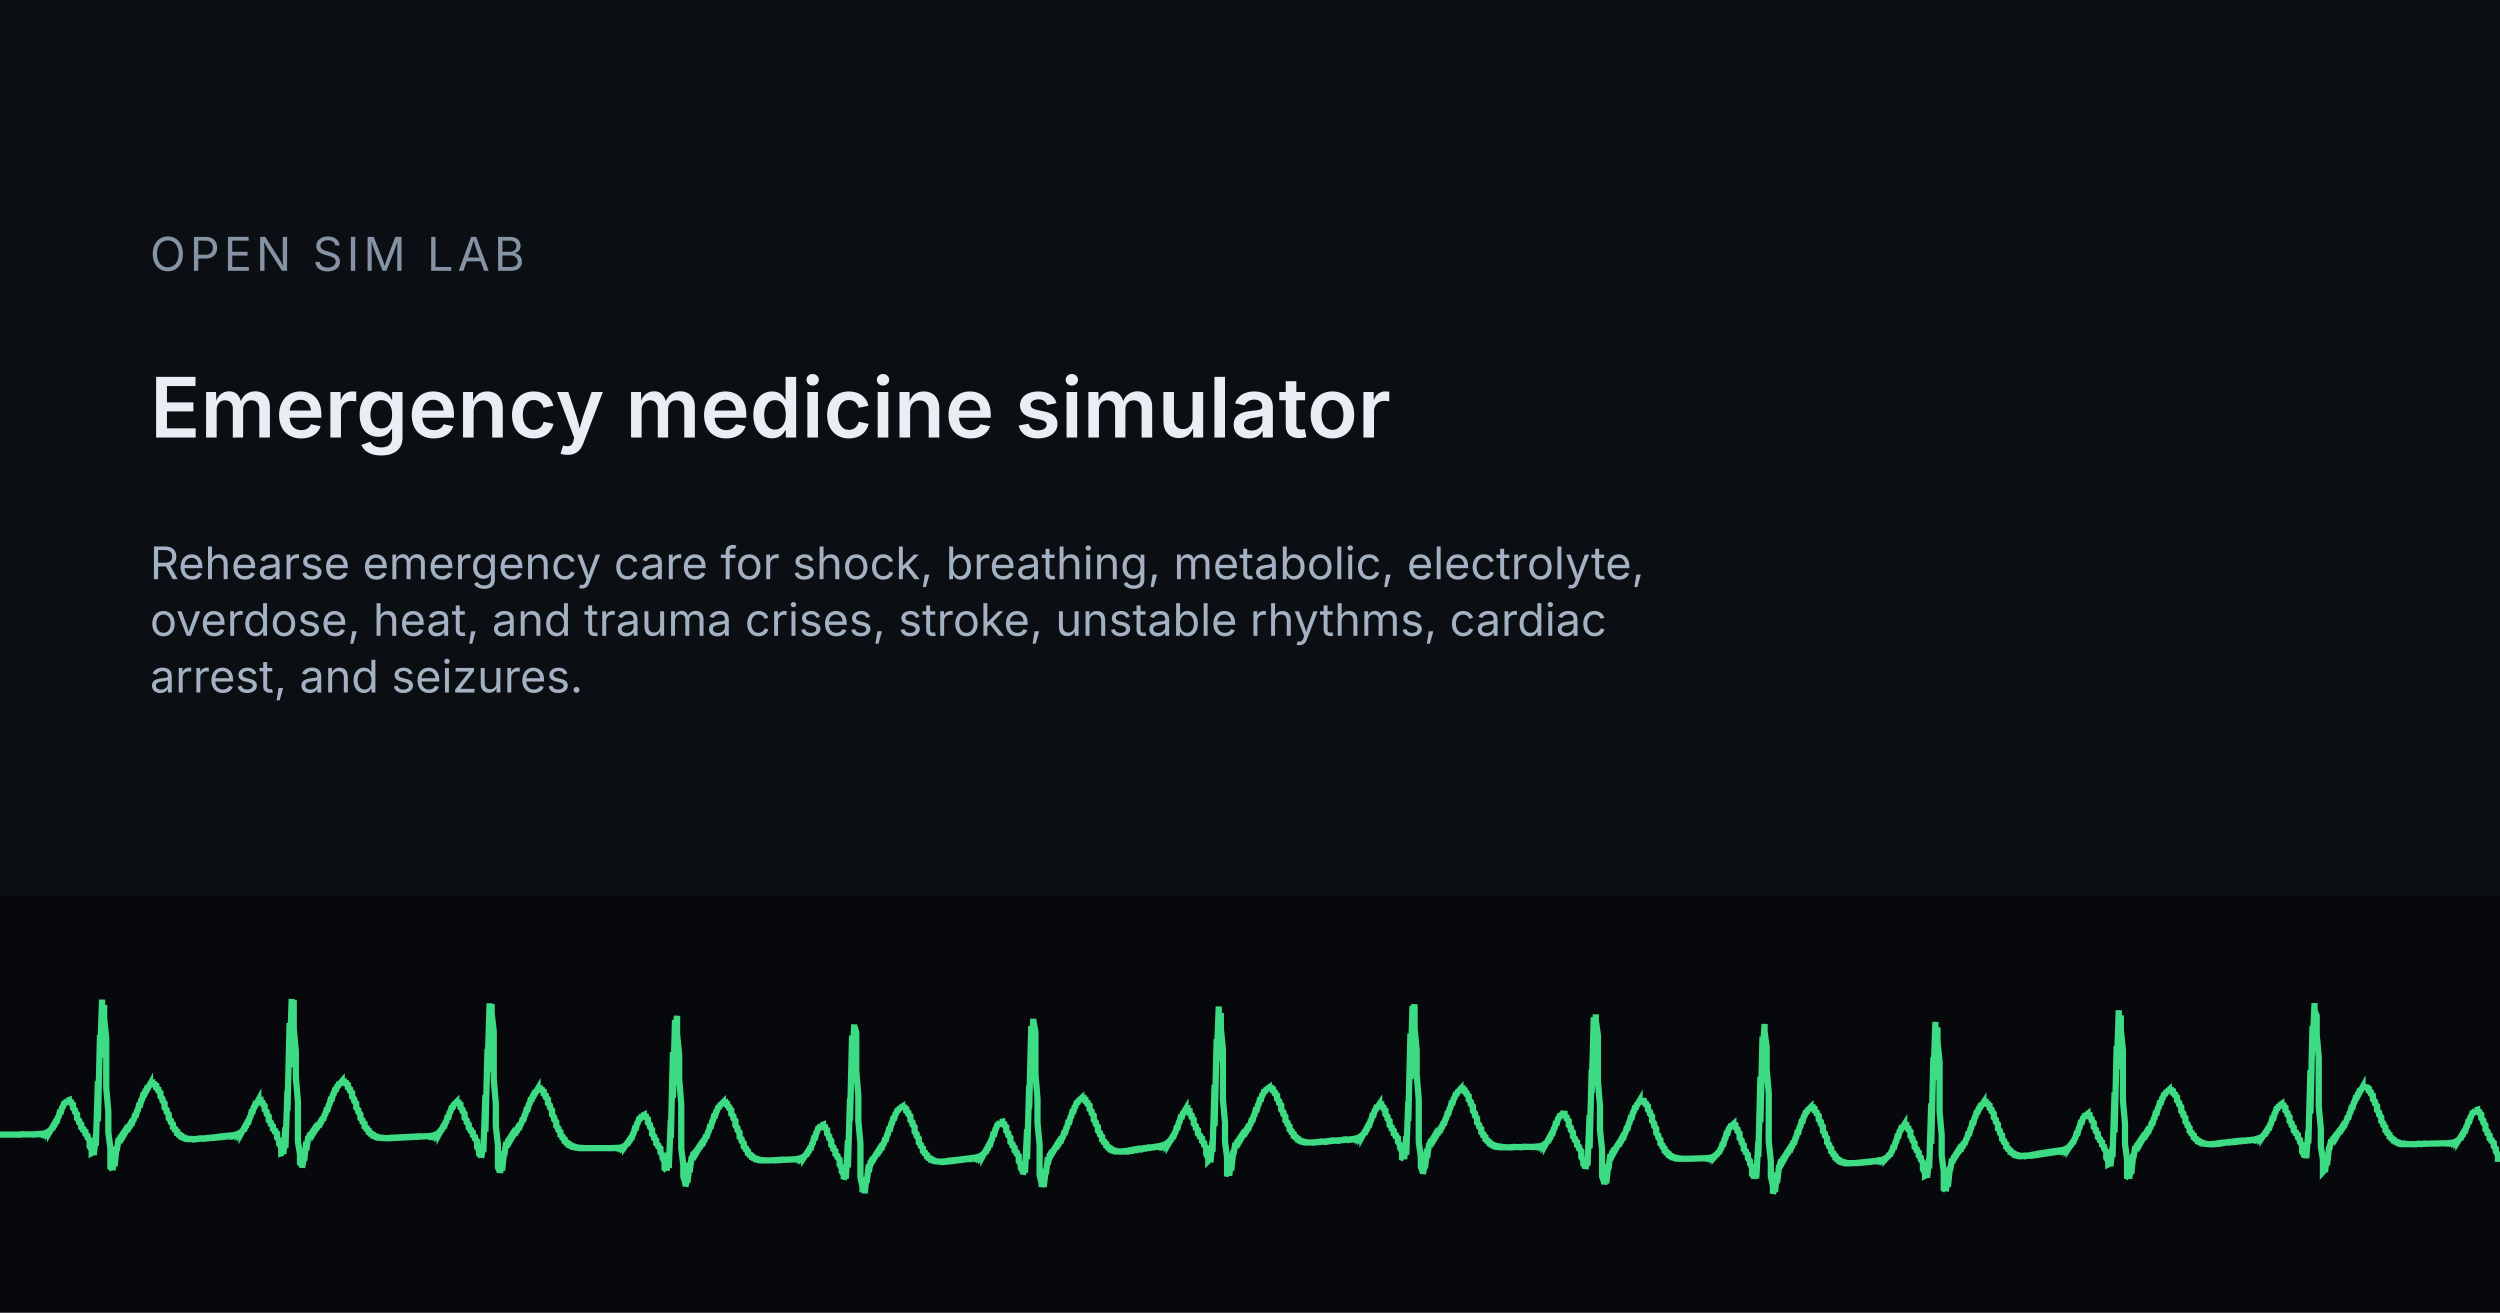
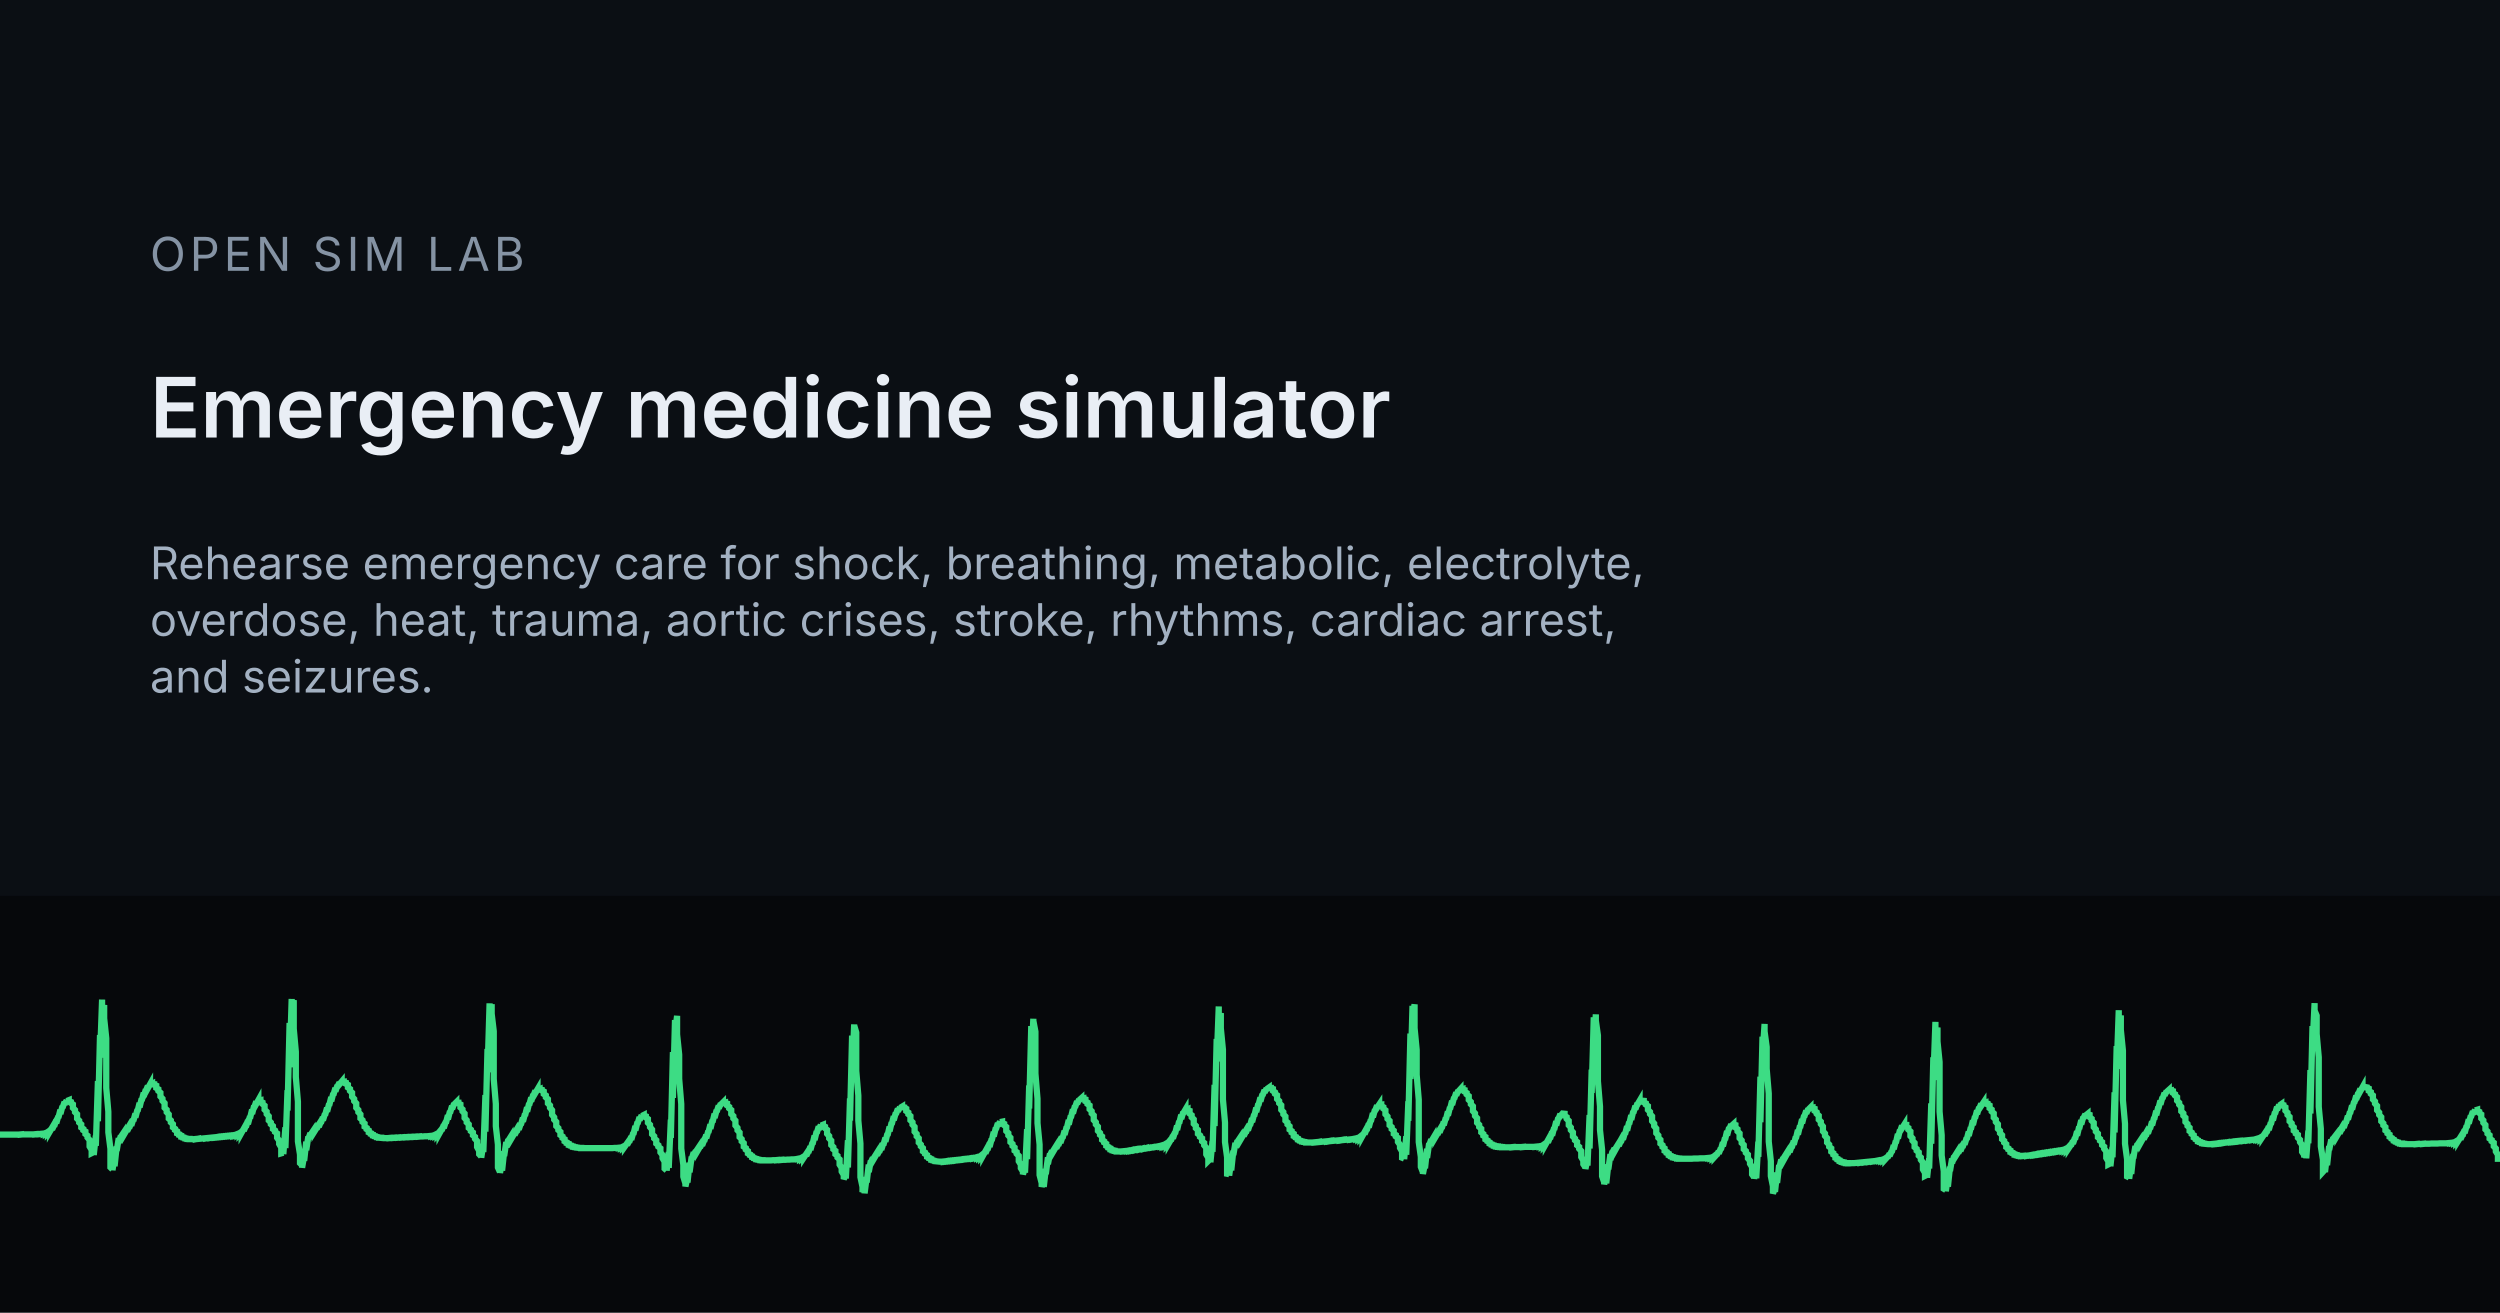
<svg xmlns="http://www.w3.org/2000/svg" width="1200" height="630" viewBox="0 0 1200 630">
  <rect width="1200" height="630" fill="#0B0F14" />
  <rect x="0" y="430" width="1200" height="200" fill="#06080B" />
  <g transform="translate(0 455)">
    <path d="M0 89.6 L0 89.6 L1 89.6 L1 89.6 L2 89.6 L2 89.6 L3 89.6 L3 89.6 L4 89.6 L4 89.6 L5 89.6 L5 89.6 L6 89.6 L6 89.6 L7 89.6 L7 89.6 L8 89.6 L8 89.6 L9 89.6 L9 89.6 L10 89.5 L10 89.6 L11 89.5 L11 89.5 L12 89.5 L12 89.5 L13 89.5 L13 89.5 L14 89.5 L14 89.5 L15 89.5 L15 89.5 L16 89.5 L16 89.5 L17 89.4 L17 89.5 L18 89.4 L18 89.4 L19 89.3 L19 89.4 L20 89.3 L20 89.3 L21 89.1 L21 89.2 L22 88.8 L22 89.0 L23 88.3 L23 88.7 L24 87.6 L24 88.0 L25 86.3 L25 87.2 L26 85.0 L26 85.7 L27 82.6 L27 84.2 L28 80.7 L28 81.6 L29 77.7 L29 79.7 L30 75.9 L30 76.8 L31 73.9 L31 75.1 L32 73.2 L32 73.5 L33 73.1 L33 73.5 L34 73.9 L34 74.4 L35 75.1 L35 76.8 L36 77.8 L36 78.8 L37 79.8 L37 81.9 L38 82.9 L38 83.8 L39 84.7 L39 86.2 L40 86.9 L40 87.5 L41 88.1 L41 89.3 L42 90.1 L42 91.0 L43 92.2 L43 95.3 L44 97.0 L44 98.5 L45 98.0 L45 99.4 L46 90.1 L46 95.0 L47 63.9 L47 83.2 L48 41.8 L48 52.7 L49 24.8 L49 32.7 L50 27.4 L50 33.8 L51 43.4 L51 67.2 L52 78.6 L52 88.5 L53 96.4 L53 105.3 L54 106.3 L54 106.7 L55 99.9 L55 104.8 L56 95.3 L56 97.4 L57 91.3 L57 93.5 L58 90.2 L58 90.7 L59 89.2 L59 89.8 L60 88.4 L60 88.8 L61 87.1 L61 88.0 L62 85.9 L62 86.5 L63 83.9 L63 85.3 L64 82.2 L64 83.1 L65 79.5 L65 81.4 L66 77.5 L66 78.5 L67 74.4 L67 76.5 L68 72.3 L68 73.4 L69 69.5 L69 71.4 L70 67.9 L70 68.7 L71 66.2 L71 67.3 L72 65.5 L72 65.7 L73 65.2 L73 65.3 L74 65.4 L74 65.7 L75 66.1 L75 67.2 L76 67.8 L76 68.6 L77 69.5 L77 71.3 L78 72.4 L78 73.4 L79 74.5 L79 76.7 L80 77.7 L80 78.8 L81 79.9 L81 81.9 L82 82.8 L82 83.7 L83 84.6 L83 86.1 L84 86.8 L84 87.4 L85 88.0 L85 89.0 L86 89.4 L86 89.8 L87 90.1 L87 90.7 L88 90.9 L88 91.1 L89 91.3 L89 91.5 L90 91.6 L90 91.7 L91 91.7 L91 91.8 L92 91.8 L92 91.8 L93 91.8 L93 91.8 L94 91.7 L94 91.8 L95 91.6 L95 91.7 L96 91.6 L96 91.6 L97 91.5 L97 91.5 L98 91.4 L98 91.4 L99 91.3 L99 91.4 L100 91.2 L100 91.2 L101 91.1 L101 91.2 L102 91.0 L102 91.0 L103 90.9 L103 91.0 L104 90.8 L104 90.9 L105 90.7 L105 90.8 L106 90.6 L106 90.7 L107 90.5 L107 90.6 L108 90.4 L108 90.5 L109 90.3 L109 90.4 L110 90.2 L110 90.3 L111 90.1 L111 90.2 L112 90.0 L112 90.1 L113 89.7 L113 89.9 L114 89.5 L114 89.6 L115 88.9 L115 89.3 L116 88.2 L116 88.6 L117 86.8 L117 87.8 L118 85.4 L118 86.1 L119 82.8 L119 84.6 L120 80.8 L120 81.8 L121 77.6 L121 79.7 L122 75.7 L122 76.6 L123 73.7 L123 74.9 L124 73.1 L124 73.3 L125 73.1 L125 73.7 L126 74.2 L126 74.9 L127 75.7 L127 77.6 L128 78.6 L128 79.7 L129 80.8 L129 82.8 L130 83.8 L130 84.6 L131 85.5 L131 86.9 L132 87.6 L132 88.3 L133 89.0 L133 91.1 L134 92.5 L134 94.1 L135 95.8 L135 98.6 L136 98.3 L136 99.0 L137 86.1 L137 96.1 L138 68.3 L138 78.1 L139 36.0 L139 57.3 L140 24.5 L140 28.4 L141 25.1 L141 38.8 L142 49.9 L142 62.0 L143 73.8 L143 92.9 L144 99.2 L144 103.3 L145 104.3 L145 105.5 L146 99.7 L146 102.2 L147 93.0 L147 97.1 L148 90.5 L148 91.6 L149 88.9 L149 89.8 L150 88.3 L150 88.6 L151 87.3 L151 88.0 L152 86.4 L152 86.9 L153 84.8 L153 85.9 L154 83.5 L154 84.2 L155 81.2 L155 82.8 L156 79.5 L156 80.4 L157 76.7 L157 78.6 L158 74.7 L158 75.7 L159 71.6 L159 73.6 L160 69.7 L160 70.7 L161 67.2 L161 68.9 L162 65.9 L162 66.5 L163 64.6 L163 65.4 L164 64.2 L164 64.3 L165 64.2 L165 64.4 L166 64.7 L166 65.2 L167 65.7 L167 67.0 L168 67.7 L168 68.6 L169 69.5 L169 71.4 L170 72.5 L170 73.5 L171 74.6 L171 76.7 L172 77.8 L172 78.8 L173 79.9 L173 81.8 L174 82.7 L174 83.5 L175 84.3 L175 85.8 L176 86.4 L176 87.0 L177 87.6 L177 88.5 L178 88.9 L178 89.3 L179 89.6 L179 90.1 L180 90.3 L180 90.5 L181 90.7 L181 90.9 L182 91.0 L182 91.1 L183 91.1 L183 91.2 L184 91.3 L184 91.3 L185 91.3 L185 91.3 L186 91.3 L186 91.3 L187 91.2 L187 91.3 L188 91.2 L188 91.2 L189 91.1 L189 91.2 L190 91.1 L190 91.1 L191 91.0 L191 91.1 L192 91.0 L192 91.0 L193 90.9 L193 91.0 L194 90.9 L194 90.9 L195 90.8 L195 90.9 L196 90.8 L196 90.8 L197 90.7 L197 90.8 L198 90.7 L198 90.7 L199 90.6 L199 90.7 L200 90.6 L200 90.6 L201 90.5 L201 90.6 L202 90.5 L202 90.5 L203 90.5 L203 90.5 L204 90.4 L204 90.4 L205 90.4 L205 90.4 L206 90.3 L206 90.3 L207 90.2 L207 90.3 L208 90.0 L208 90.1 L209 89.6 L209 89.9 L210 89.2 L210 89.4 L211 88.2 L211 88.9 L212 87.1 L212 87.7 L213 85.0 L213 86.5 L214 83.3 L214 84.2 L215 80.3 L215 82.3 L216 78.3 L216 79.3 L217 75.8 L217 77.4 L218 74.6 L218 75.1 L219 74.1 L219 74.3 L220 74.3 L220 74.6 L221 75.1 L221 76.6 L222 77.5 L222 78.4 L223 79.5 L223 81.6 L224 82.7 L224 83.7 L225 84.7 L225 86.4 L226 87.2 L226 87.9 L227 88.6 L227 89.9 L228 90.7 L228 91.6 L229 92.7 L229 95.6 L230 97.4 L230 99.0 L231 100.1 L231 100.7 L232 94.1 L232 98.0 L233 70.6 L233 88.2 L234 48.5 L234 59.7 L235 26.6 L235 38.3 L236 27.0 L236 31.6 L237 40.0 L237 63.0 L238 74.9 L238 85.6 L239 94.4 L239 105.4 L240 107.6 L240 108.0 L241 102.4 L241 106.9 L242 97.6 L242 99.9 L243 93.2 L243 95.7 L244 91.9 L244 92.5 L245 90.9 L245 91.5 L246 90.2 L246 90.6 L247 88.9 L247 89.8 L248 87.8 L248 88.4 L249 85.8 L249 87.2 L250 84.2 L250 85.0 L251 81.5 L251 83.4 L252 79.6 L252 80.6 L253 76.5 L253 78.6 L254 74.5 L254 75.5 L255 71.8 L255 73.6 L256 70.2 L256 71.0 L257 68.5 L257 69.6 L258 67.9 L258 68.2 L259 67.8 L259 67.9 L260 68.1 L260 68.4 L261 68.9 L261 70.1 L262 70.8 L262 71.7 L263 72.6 L263 74.6 L264 75.6 L264 76.7 L265 77.9 L265 80.1 L266 81.3 L266 82.4 L267 83.5 L267 85.5 L268 86.5 L268 87.4 L269 88.3 L269 89.8 L270 90.5 L270 91.2 L271 91.8 L271 92.8 L272 93.3 L272 93.7 L273 94.0 L273 94.6 L274 94.8 L274 95.0 L275 95.2 L275 95.5 L276 95.6 L276 95.7 L277 95.8 L277 95.9 L278 96.0 L278 96.0 L279 96.0 L279 96.1 L280 96.1 L280 96.1 L281 96.1 L281 96.1 L282 96.1 L282 96.1 L283 96.1 L283 96.1 L284 96.1 L284 96.1 L285 96.1 L285 96.1 L286 96.1 L286 96.1 L287 96.1 L287 96.1 L288 96.1 L288 96.1 L289 96.1 L289 96.1 L290 96.1 L290 96.1 L291 96.1 L291 96.1 L292 96.1 L292 96.1 L293 96.1 L293 96.1 L294 96.1 L294 96.1 L295 96.0 L295 96.0 L296 96.0 L296 96.0 L297 95.9 L297 96.0 L298 95.8 L298 95.9 L299 95.4 L299 95.7 L300 94.9 L300 95.2 L301 93.8 L301 94.6 L302 92.7 L302 93.3 L303 90.5 L303 92.1 L304 88.6 L304 89.6 L305 85.5 L305 87.6 L306 83.5 L306 84.5 L307 81.2 L307 82.7 L308 80.3 L308 80.7 L309 80.2 L309 80.4 L310 80.8 L310 81.4 L311 82.1 L311 83.9 L312 84.9 L312 86.0 L313 87.2 L313 89.4 L314 90.4 L314 91.4 L315 92.3 L315 93.9 L316 94.7 L316 95.4 L317 96.2 L317 98.1 L318 99.4 L318 100.9 L319 102.6 L319 105.9 L320 106.8 L320 106.9 L321 98.0 L321 105.6 L322 82.4 L322 91.2 L323 50.0 L323 72.0 L324 34.6 L324 40.8 L325 32.6 L325 41.5 L326 51.2 L326 62.8 L327 74.9 L327 96.3 L328 104.2 L328 109.8 L329 113.1 L329 114.5 L330 110.3 L330 112.6 L331 103.1 L331 107.7 L332 100.2 L332 101.4 L333 98.1 L333 99.3 L334 97.4 L334 97.8 L335 96.3 L335 97.1 L336 95.4 L336 95.9 L337 93.6 L337 94.9 L338 92.2 L338 92.9 L339 89.7 L339 91.4 L340 87.8 L340 88.7 L341 84.7 L341 86.8 L342 82.6 L342 83.7 L343 79.6 L343 81.6 L344 77.8 L344 78.7 L345 75.7 L345 77.0 L346 74.7 L346 75.2 L347 74.2 L347 74.4 L348 74.2 L348 74.4 L349 74.7 L349 75.6 L350 76.3 L350 77.0 L351 77.8 L351 79.7 L352 80.7 L352 81.8 L353 82.9 L353 85.2 L354 86.4 L354 87.5 L355 88.6 L355 90.8 L356 91.8 L356 92.8 L357 93.7 L357 95.4 L358 96.1 L358 96.8 L359 97.5 L359 98.6 L360 99.1 L360 99.5 L361 99.9 L361 100.5 L362 100.8 L362 101.0 L363 101.2 L363 101.5 L364 101.6 L364 101.7 L365 101.8 L365 101.9 L366 101.9 L366 102.0 L367 102.0 L367 102.0 L368 102.0 L368 102.0 L369 102.0 L369 102.0 L370 102.0 L370 102.0 L371 101.9 L371 101.9 L372 101.9 L372 101.9 L373 101.8 L373 101.9 L374 101.8 L374 101.8 L375 101.7 L375 101.8 L376 101.7 L376 101.7 L377 101.7 L377 101.7 L378 101.6 L378 101.6 L379 101.6 L379 101.6 L380 101.5 L380 101.5 L381 101.5 L381 101.5 L382 101.4 L382 101.4 L383 101.2 L383 101.3 L384 101.1 L384 101.2 L385 100.6 L385 100.9 L386 100.1 L386 100.4 L387 98.9 L387 99.8 L388 97.7 L388 98.3 L389 95.3 L389 97.0 L390 93.3 L390 94.3 L391 90.1 L391 92.2 L392 88.0 L392 89.0 L393 85.7 L393 87.1 L394 85.0 L394 85.3 L395 84.9 L395 85.3 L396 85.8 L396 86.5 L397 87.3 L397 89.2 L398 90.3 L398 91.4 L399 92.5 L399 94.6 L400 95.6 L400 96.6 L401 97.4 L401 99.0 L402 99.8 L402 100.6 L403 101.5 L403 104.0 L404 105.6 L404 107.3 L405 109.0 L405 111.0 L406 108.9 L406 110.7 L407 92.3 L407 105.4 L408 72.2 L408 82.9 L409 42.1 L409 60.9 L410 36.7 L410 37.2 L411 40.6 L411 59.0 L412 70.9 L412 82.9 L413 93.9 L413 110.0 L414 114.7 L414 117.2 L415 115.0 L415 117.8 L416 110.0 L416 112.6 L417 104.0 L417 107.6 L418 102.1 L418 102.9 L419 100.7 L419 101.5 L420 99.9 L420 100.3 L421 98.6 L421 99.5 L422 97.5 L422 98.1 L423 95.5 L423 96.9 L424 93.8 L424 94.7 L425 91.1 L425 93.0 L426 89.0 L426 90.1 L427 85.8 L427 88.0 L428 83.7 L428 84.8 L429 80.8 L429 82.7 L430 79.1 L430 79.9 L431 77.2 L431 78.4 L432 76.5 L432 76.8 L433 76.2 L433 76.3 L434 76.5 L434 76.7 L435 77.2 L435 78.3 L436 79.0 L436 79.8 L437 80.7 L437 82.7 L438 83.7 L438 84.8 L439 85.9 L439 88.2 L440 89.3 L440 90.4 L441 91.4 L441 93.4 L442 94.4 L442 95.2 L443 96.1 L443 97.6 L444 98.2 L444 98.8 L445 99.4 L445 100.3 L446 100.7 L446 101.0 L447 101.3 L447 101.8 L448 102.0 L448 102.1 L449 102.3 L449 102.4 L450 102.5 L450 102.5 L451 102.6 L451 102.6 L452 102.6 L452 102.6 L453 102.5 L453 102.6 L454 102.4 L454 102.5 L455 102.3 L455 102.4 L456 102.2 L456 102.3 L457 102.1 L457 102.2 L458 102.0 L458 102.1 L459 101.9 L459 102.0 L460 101.8 L460 101.8 L461 101.6 L461 101.7 L462 101.5 L462 101.6 L463 101.4 L463 101.5 L464 101.3 L464 101.3 L465 101.1 L465 101.2 L466 101.0 L466 101.1 L467 100.9 L467 101.0 L468 100.7 L468 100.8 L469 100.5 L469 100.7 L470 100.2 L470 100.4 L471 99.6 L471 100.1 L472 99.0 L472 99.4 L473 97.6 L473 98.6 L474 96.3 L474 97.0 L475 93.7 L475 95.5 L476 91.6 L476 92.6 L477 88.3 L477 90.5 L478 86.3 L478 87.2 L479 84.1 L479 85.4 L480 83.4 L480 83.6 L481 83.4 L481 83.9 L482 84.4 L482 85.1 L483 85.9 L483 87.9 L484 88.9 L484 90.0 L485 91.1 L485 93.2 L486 94.1 L486 95.0 L487 95.8 L487 97.3 L488 98.0 L488 98.8 L489 99.8 L489 102.4 L490 104.0 L490 105.7 L491 107.3 L491 108.7 L492 105.6 L492 107.9 L493 87.0 L493 101.4 L494 66.0 L494 77.1 L495 37.5 L495 54.8 L496 34.0 L496 34.9 L497 40.2 L497 60.3 L498 72.4 L498 84.1 L499 94.4 L499 109.0 L500 112.9 L500 114.7 L501 111.2 L501 114.7 L502 106.1 L502 108.6 L503 100.5 L503 103.8 L504 98.7 L504 99.5 L505 97.4 L505 98.2 L506 96.6 L506 97.0 L507 95.3 L507 96.2 L508 94.2 L508 94.8 L509 92.2 L509 93.6 L510 90.6 L510 91.4 L511 87.8 L511 89.7 L512 85.8 L512 86.8 L513 82.6 L513 84.8 L514 80.5 L514 81.6 L515 77.5 L515 79.5 L516 75.7 L516 76.6 L517 73.6 L517 74.9 L518 72.7 L518 73.1 L519 72.2 L519 72.4 L520 72.2 L520 72.4 L521 72.7 L521 73.6 L522 74.2 L522 74.9 L523 75.6 L523 77.4 L524 78.4 L524 79.4 L525 80.4 L525 82.6 L526 83.7 L526 84.7 L527 85.8 L527 87.8 L528 88.8 L528 89.7 L529 90.5 L529 92.1 L530 92.8 L530 93.4 L531 94.0 L531 95.0 L532 95.5 L532 95.9 L533 96.2 L533 96.8 L534 97.0 L534 97.2 L535 97.3 L535 97.5 L536 97.6 L536 97.7 L537 97.7 L537 97.7 L538 97.7 L538 97.7 L539 97.6 L539 97.7 L540 97.6 L540 97.6 L541 97.4 L541 97.5 L542 97.3 L542 97.4 L543 97.1 L543 97.3 L544 97.0 L544 97.1 L545 96.8 L545 97.0 L546 96.7 L546 96.8 L547 96.6 L547 96.7 L548 96.4 L548 96.5 L549 96.3 L549 96.4 L550 96.1 L550 96.2 L551 96.0 L551 96.1 L552 95.9 L552 95.9 L553 95.7 L553 95.8 L554 95.6 L554 95.6 L555 95.4 L555 95.5 L556 95.3 L556 95.3 L557 95.0 L557 95.2 L558 94.9 L558 95.0 L559 94.4 L559 94.7 L560 94.0 L560 94.3 L561 93.1 L561 93.8 L562 92.1 L562 92.6 L563 90.1 L563 91.5 L564 88.4 L564 89.3 L565 85.3 L565 87.4 L566 83.1 L566 84.2 L567 80.1 L567 82.1 L568 78.7 L568 79.3 L569 77.6 L569 78.1 L570 77.6 L570 77.9 L571 78.2 L571 79.5 L572 80.3 L572 81.3 L573 82.3 L573 84.4 L574 85.4 L574 86.5 L575 87.4 L575 89.2 L576 90.0 L576 90.7 L577 91.4 L577 92.8 L578 93.6 L578 94.7 L579 95.9 L579 99.1 L580 100.8 L580 102.2 L581 101.2 L581 102.9 L582 92.7 L582 97.9 L583 65.7 L583 85.5 L584 43.7 L584 54.5 L585 28.1 L585 34.9 L586 31.3 L586 38.6 L587 48.8 L587 72.7 L588 83.8 L588 93.2 L589 100.5 L589 108.4 L590 108.6 L590 109.3 L591 101.8 L591 106.8 L592 97.3 L592 99.4 L593 93.6 L593 95.7 L594 92.5 L594 93.0 L595 91.5 L595 92.2 L596 90.7 L596 91.1 L597 89.4 L597 90.3 L598 88.2 L598 88.8 L599 86.1 L599 87.6 L600 84.5 L600 85.3 L601 81.8 L601 83.6 L602 79.8 L602 80.8 L603 76.7 L603 78.8 L604 74.7 L604 75.7 L605 71.8 L605 73.7 L606 70.1 L606 70.9 L607 68.2 L607 69.4 L608 67.4 L608 67.8 L609 67.1 L609 67.2 L610 67.2 L610 67.4 L611 67.7 L611 68.6 L612 69.3 L612 70.0 L613 70.7 L613 72.5 L614 73.5 L614 74.5 L615 75.5 L615 77.7 L616 78.8 L616 79.8 L617 80.9 L617 82.9 L618 83.8 L618 84.7 L619 85.6 L619 87.2 L620 87.9 L620 88.6 L621 89.2 L621 90.3 L622 90.7 L622 91.1 L623 91.5 L623 92.1 L624 92.4 L624 92.6 L625 92.8 L625 93.0 L626 93.1 L626 93.2 L627 93.3 L627 93.4 L628 93.4 L628 93.4 L629 93.4 L629 93.4 L630 93.4 L630 93.4 L631 93.3 L631 93.4 L632 93.3 L632 93.3 L633 93.1 L633 93.2 L634 93.1 L634 93.1 L635 93.0 L635 93.0 L636 92.9 L636 92.9 L637 92.8 L637 92.9 L638 92.7 L638 92.8 L639 92.6 L639 92.7 L640 92.6 L640 92.6 L641 92.5 L641 92.5 L642 92.4 L642 92.4 L643 92.3 L643 92.4 L644 92.2 L644 92.3 L645 92.1 L645 92.2 L646 92.1 L646 92.1 L647 92.0 L647 92.0 L648 91.9 L648 92.0 L649 91.8 L649 91.9 L650 91.7 L650 91.7 L651 91.4 L651 91.6 L652 91.2 L652 91.3 L653 90.5 L653 91.0 L654 89.9 L654 90.2 L655 88.4 L655 89.4 L656 87.0 L656 87.7 L657 84.4 L657 86.2 L658 82.4 L658 83.4 L659 79.3 L659 81.3 L660 77.5 L660 78.3 L661 75.6 L661 76.7 L662 75.2 L662 75.3 L663 75.2 L663 75.8 L664 76.4 L664 77.1 L665 77.9 L665 79.8 L666 80.9 L666 82.0 L667 83.0 L667 85.1 L668 86.0 L668 86.9 L669 87.7 L669 89.2 L670 89.8 L670 90.5 L671 91.2 L671 93.1 L672 94.5 L672 96.0 L673 97.7 L673 100.7 L674 101.1 L674 101.4 L675 90.4 L675 99.3 L676 73.6 L676 83.0 L677 41.1 L677 62.9 L678 27.8 L678 32.7 L679 27.1 L679 38.5 L680 49.0 L680 60.9 L681 72.9 L681 93.2 L682 100.3 L682 105.1 L683 107.7 L683 108.5 L684 103.4 L684 105.8 L685 96.4 L685 100.8 L686 93.7 L686 94.8 L687 91.9 L687 92.9 L688 91.2 L688 91.5 L689 90.1 L689 90.8 L690 89.1 L690 89.6 L691 87.3 L691 88.6 L692 85.9 L692 86.7 L693 83.4 L693 85.1 L694 81.5 L694 82.5 L695 78.5 L695 80.5 L696 76.4 L696 77.4 L697 73.4 L697 75.4 L698 71.6 L698 72.5 L699 69.4 L699 70.8 L700 68.4 L700 68.9 L701 67.8 L701 68.1 L702 67.8 L702 67.9 L703 68.2 L703 69.0 L704 69.6 L704 70.3 L705 71.1 L705 72.9 L706 73.9 L706 75.0 L707 76.0 L707 78.3 L708 79.4 L708 80.6 L709 81.7 L709 83.9 L710 84.9 L710 85.9 L711 86.8 L711 88.5 L712 89.3 L712 90.1 L713 90.7 L713 91.9 L714 92.4 L714 92.8 L715 93.3 L715 93.9 L716 94.2 L716 94.5 L717 94.7 L717 95.0 L718 95.1 L718 95.3 L719 95.3 L719 95.5 L720 95.5 L720 95.6 L721 95.6 L721 95.7 L722 95.7 L722 95.7 L723 95.7 L723 95.7 L724 95.7 L724 95.7 L725 95.7 L725 95.7 L726 95.6 L726 95.7 L727 95.6 L727 95.6 L728 95.6 L728 95.6 L729 95.6 L729 95.6 L730 95.6 L730 95.6 L731 95.5 L731 95.6 L732 95.5 L732 95.5 L733 95.5 L733 95.5 L734 95.5 L734 95.5 L735 95.5 L735 95.5 L736 95.5 L736 95.5 L737 95.4 L737 95.5 L738 95.4 L738 95.4 L739 95.2 L739 95.3 L740 95.0 L740 95.1 L741 94.4 L741 94.9 L742 93.8 L742 94.1 L743 92.3 L743 93.4 L744 90.9 L744 91.7 L745 88.3 L745 90.1 L746 86.2 L746 87.3 L747 83.2 L747 85.2 L748 81.4 L748 82.2 L749 79.7 L749 80.7 L750 79.5 L750 79.5 L751 79.6 L751 80.5 L752 81.2 L752 82.0 L753 83.0 L753 85.1 L754 86.2 L754 87.4 L755 88.5 L755 90.5 L756 91.5 L756 92.3 L757 93.1 L757 94.7 L758 95.5 L758 96.4 L759 97.5 L759 100.4 L760 102.1 L760 103.8 L761 105.3 L761 106.1 L762 101.4 L762 104.5 L763 80.2 L763 96.3 L764 58.4 L764 69.6 L765 33.3 L765 47.7 L766 31.9 L766 34.9 L767 42.0 L767 64.0 L768 76.1 L768 87.4 L769 96.9 L769 109.6 L770 112.5 L770 113.5 L771 108.9 L771 113.0 L772 103.9 L772 106.3 L773 99.0 L773 101.8 L774 97.5 L774 98.1 L775 96.2 L775 97.0 L776 95.4 L776 95.8 L777 94.0 L777 95.0 L778 92.7 L778 93.4 L779 90.4 L779 92.0 L780 88.6 L780 89.5 L781 85.6 L781 87.7 L782 83.5 L782 84.6 L783 80.3 L783 82.5 L784 78.3 L784 79.3 L785 75.8 L785 77.4 L786 74.5 L786 75.1 L787 73.4 L787 74.0 L788 73.3 L788 73.3 L789 73.4 L789 74.1 L790 74.6 L790 75.2 L791 75.9 L791 77.7 L792 78.7 L792 79.7 L793 80.8 L793 83.1 L794 84.3 L794 85.5 L795 86.7 L795 88.9 L796 90.0 L796 91.1 L797 92.1 L797 93.9 L798 94.7 L798 95.5 L799 96.2 L799 97.4 L800 97.9 L800 98.4 L801 98.8 L801 99.5 L802 99.8 L802 100.1 L803 100.3 L803 100.6 L804 100.7 L804 100.8 L805 100.9 L805 101.1 L806 101.1 L806 101.2 L807 101.2 L807 101.2 L808 101.2 L808 101.2 L809 101.2 L809 101.2 L810 101.2 L810 101.2 L811 101.2 L811 101.2 L812 101.2 L812 101.2 L813 101.1 L813 101.1 L814 101.1 L814 101.1 L815 101.1 L815 101.1 L816 101.0 L816 101.0 L817 101.0 L817 101.0 L818 101.0 L818 101.0 L819 100.9 L819 100.9 L820 100.8 L820 100.9 L821 100.7 L821 100.8 L822 100.4 L822 100.6 L823 99.8 L823 100.3 L824 99.2 L824 99.5 L825 97.6 L825 98.7 L826 96.1 L826 96.9 L827 93.3 L827 95.2 L828 91.1 L828 92.2 L829 87.9 L829 90.0 L830 86.1 L830 87.0 L831 84.7 L831 85.5 L832 84.6 L832 84.7 L833 85.0 L833 86.2 L834 87.0 L834 88.0 L835 89.0 L835 91.3 L836 92.4 L836 93.6 L837 94.6 L837 96.6 L838 97.5 L838 98.3 L839 99.2 L839 101.0 L840 102.2 L840 103.6 L841 105.2 L841 108.7 L842 110.1 L842 110.8 L843 105.6 L843 110.6 L844 93.0 L844 100.3 L845 61.8 L845 83.7 L846 42.6 L846 51.2 L847 36.5 L847 40.1 L848 47.6 L848 58.0 L849 69.9 L849 93.0 L850 102.3 L850 109.5 L851 114.4 L851 117.9 L852 115.3 L852 117.1 L853 107.8 L853 112.8 L854 104.2 L854 105.8 L855 101.6 L855 103.0 L856 100.7 L856 101.1 L857 99.5 L857 100.3 L858 98.5 L858 99.0 L859 96.7 L859 98.0 L860 95.2 L860 96.0 L861 92.6 L861 94.4 L862 90.6 L862 91.6 L863 87.4 L863 89.6 L864 85.3 L864 86.4 L865 82.2 L865 84.2 L866 80.3 L866 81.2 L867 78.1 L867 79.5 L868 77.2 L868 77.6 L869 76.6 L869 76.9 L870 76.7 L870 76.9 L871 77.2 L871 78.2 L872 78.9 L872 79.6 L873 80.5 L873 82.4 L874 83.4 L874 84.5 L875 85.7 L875 88.0 L876 89.1 L876 90.2 L877 91.3 L877 93.4 L878 94.4 L878 95.4 L879 96.2 L879 97.8 L880 98.5 L880 99.2 L881 99.8 L881 100.8 L882 101.2 L882 101.6 L883 101.9 L883 102.4 L884 102.6 L884 102.8 L885 102.9 L885 103.1 L886 103.2 L886 103.3 L887 103.3 L887 103.4 L888 103.4 L888 103.4 L889 103.3 L889 103.3 L890 103.3 L890 103.3 L891 103.2 L891 103.2 L892 103.1 L892 103.1 L893 103.0 L893 103.1 L894 102.9 L894 102.9 L895 102.8 L895 102.9 L896 102.7 L896 102.7 L897 102.6 L897 102.7 L898 102.5 L898 102.5 L899 102.4 L899 102.5 L900 102.3 L900 102.3 L901 102.1 L901 102.2 L902 102.0 L902 102.1 L903 101.8 L903 102.0 L904 101.5 L904 101.7 L905 101.0 L905 101.4 L906 100.3 L906 100.7 L907 98.8 L907 99.9 L908 97.5 L908 98.2 L909 94.7 L909 96.6 L910 92.6 L910 93.7 L911 89.3 L911 91.5 L912 87.3 L912 88.2 L913 85.3 L913 86.5 L914 84.9 L914 85.0 L915 85.0 L915 85.8 L916 86.4 L916 87.2 L917 88.1 L917 90.3 L918 91.4 L918 92.5 L919 93.6 L919 95.6 L920 96.5 L920 97.3 L921 98.1 L921 99.7 L922 100.6 L922 101.7 L923 103.0 L923 106.3 L924 108.0 L924 109.4 L925 108.9 L925 110.3 L926 101.0 L926 105.9 L927 74.6 L927 94.0 L928 52.5 L928 63.4 L929 35.5 L929 43.4 L930 38.2 L930 44.9 L931 54.8 L931 78.6 L932 89.9 L932 99.6 L933 107.2 L933 115.6 L934 116.2 L934 116.8 L935 109.6 L935 114.6 L936 105.0 L936 107.1 L937 101.1 L937 103.3 L938 99.9 L938 100.4 L939 98.8 L939 99.5 L940 97.9 L940 98.4 L941 96.4 L941 97.5 L942 95.1 L942 95.8 L943 92.9 L943 94.4 L944 91.1 L944 92.0 L945 88.2 L945 90.2 L946 86.1 L946 87.1 L947 82.8 L947 85.0 L948 80.8 L948 81.8 L949 78.0 L949 79.8 L950 76.4 L950 77.2 L951 74.8 L951 75.8 L952 74.3 L952 74.5 L953 74.2 L953 74.4 L954 74.7 L954 75.1 L955 75.6 L955 76.9 L956 77.6 L956 78.5 L957 79.4 L957 81.4 L958 82.4 L958 83.5 L959 84.6 L959 86.8 L960 87.8 L960 88.9 L961 89.9 L961 91.8 L962 92.6 L962 93.4 L963 94.2 L963 95.6 L964 96.2 L964 96.7 L965 97.2 L965 98.0 L966 98.3 L966 98.6 L967 98.9 L967 99.3 L968 99.4 L968 99.6 L969 99.7 L969 99.8 L970 99.8 L970 99.9 L971 99.8 L971 99.9 L972 99.8 L972 99.8 L973 99.7 L973 99.8 L974 99.6 L974 99.6 L975 99.4 L975 99.5 L976 99.3 L976 99.4 L977 99.1 L977 99.3 L978 99.0 L978 99.1 L979 98.8 L979 99.0 L980 98.7 L980 98.8 L981 98.5 L981 98.7 L982 98.4 L982 98.5 L983 98.2 L983 98.4 L984 98.1 L984 98.2 L985 97.9 L985 98.1 L986 97.8 L986 97.9 L987 97.6 L987 97.8 L988 97.5 L988 97.6 L989 97.3 L989 97.4 L990 97.1 L990 97.2 L991 96.7 L991 97.0 L992 96.3 L992 96.6 L993 95.5 L993 96.1 L994 94.6 L994 95.1 L995 92.7 L995 94.0 L996 91.0 L996 91.9 L997 88.0 L997 90.1 L998 85.8 L998 86.9 L999 82.7 L999 84.7 L1000 81.1 L1000 81.8 L1001 79.8 L1001 80.5 L1002 79.7 L1002 79.8 L1003 80.1 L1003 81.2 L1004 82.0 L1004 82.9 L1005 83.9 L1005 86.0 L1006 87.1 L1006 88.1 L1007 89.1 L1007 90.9 L1008 91.7 L1008 92.5 L1009 93.2 L1009 94.6 L1010 95.4 L1010 96.4 L1011 97.7 L1011 100.8 L1012 102.5 L1012 103.9 L1013 103.4 L1013 104.8 L1014 95.6 L1014 100.5 L1015 69.3 L1015 88.6 L1016 47.1 L1016 58.1 L1017 29.9 L1017 38.0 L1018 32.4 L1018 39.3 L1019 49.3 L1019 73.1 L1020 84.4 L1020 94.0 L1021 101.5 L1021 109.7 L1022 110.2 L1022 110.8 L1023 103.5 L1023 108.5 L1024 98.9 L1024 101.0 L1025 95.1 L1025 97.3 L1026 94.0 L1026 94.5 L1027 93.0 L1027 93.7 L1028 92.2 L1028 92.6 L1029 90.8 L1029 91.8 L1030 89.7 L1030 90.3 L1031 87.6 L1031 89.1 L1032 86.0 L1032 86.9 L1033 83.3 L1033 85.2 L1034 81.3 L1034 82.3 L1035 78.2 L1035 80.3 L1036 76.2 L1036 77.2 L1037 73.3 L1037 75.2 L1038 71.6 L1038 72.4 L1039 69.6 L1039 70.8 L1040 68.7 L1040 69.1 L1041 68.2 L1041 68.4 L1042 68.3 L1042 68.4 L1043 68.7 L1043 69.6 L1044 70.2 L1044 70.8 L1045 71.6 L1045 73.3 L1046 74.3 L1046 75.2 L1047 76.3 L1047 78.4 L1048 79.4 L1048 80.5 L1049 81.5 L1049 83.5 L1050 84.5 L1050 85.4 L1051 86.3 L1051 87.9 L1052 88.6 L1052 89.3 L1053 89.9 L1053 91.0 L1054 91.5 L1054 91.9 L1055 92.3 L1055 92.9 L1056 93.1 L1056 93.3 L1057 93.5 L1057 93.8 L1058 93.9 L1058 94.0 L1059 94.1 L1059 94.1 L1060 94.2 L1060 94.2 L1061 94.2 L1061 94.2 L1062 94.1 L1062 94.1 L1063 94.0 L1063 94.1 L1064 93.9 L1064 94.0 L1065 93.8 L1065 93.9 L1066 93.7 L1066 93.8 L1067 93.6 L1067 93.7 L1068 93.5 L1068 93.5 L1069 93.3 L1069 93.4 L1070 93.3 L1070 93.3 L1071 93.1 L1071 93.2 L1072 93.0 L1072 93.1 L1073 92.9 L1073 93.0 L1074 92.8 L1074 92.9 L1075 92.7 L1075 92.8 L1076 92.6 L1076 92.6 L1077 92.5 L1077 92.6 L1078 92.4 L1078 92.4 L1079 92.3 L1079 92.4 L1080 92.2 L1080 92.2 L1081 92.1 L1081 92.2 L1082 92.0 L1082 92.0 L1083 91.7 L1083 91.9 L1084 91.5 L1084 91.6 L1085 91.0 L1085 91.4 L1086 90.5 L1086 90.7 L1087 89.2 L1087 90.1 L1088 88.1 L1088 88.7 L1089 85.7 L1089 87.4 L1090 83.8 L1090 84.8 L1091 80.7 L1091 82.8 L1092 78.7 L1092 79.7 L1093 76.3 L1093 77.8 L1094 75.3 L1094 75.7 L1095 75.0 L1095 75.1 L1096 75.4 L1096 75.9 L1097 76.5 L1097 78.1 L1098 79.1 L1098 80.1 L1099 81.1 L1099 83.2 L1100 84.2 L1100 85.2 L1101 86.1 L1101 87.7 L1102 88.4 L1102 89.1 L1103 89.7 L1103 91.1 L1104 92.1 L1104 93.2 L1105 94.6 L1105 97.9 L1106 99.4 L1106 100.6 L1107 97.9 L1107 101.0 L1108 87.7 L1108 93.8 L1109 58.6 L1109 79.5 L1110 37.5 L1110 47.4 L1111 26.5 L1111 30.1 L1112 32.5 L1112 41.3 L1113 52.5 L1113 76.3 L1114 86.8 L1114 95.3 L1115 101.6 L1115 107.5 L1116 106.4 L1116 107.6 L1117 99.2 L1117 104.3 L1118 95.1 L1118 97.0 L1119 92.0 L1119 93.7 L1120 91.1 L1120 91.5 L1121 90.2 L1121 90.8 L1122 89.4 L1122 89.8 L1123 88.1 L1123 89.0 L1124 86.9 L1124 87.5 L1125 84.9 L1125 86.3 L1126 83.3 L1126 84.1 L1127 80.6 L1127 82.4 L1128 78.6 L1128 79.6 L1129 75.6 L1129 77.6 L1130 73.6 L1130 74.6 L1131 70.9 L1131 72.7 L1132 69.4 L1132 70.1 L1133 67.6 L1133 68.7 L1134 66.9 L1134 67.2 L1135 66.7 L1135 66.7 L1136 66.9 L1136 67.1 L1137 67.5 L1137 68.6 L1138 69.2 L1138 70.0 L1139 70.8 L1139 72.7 L1140 73.7 L1140 74.7 L1141 75.8 L1141 77.9 L1142 79.0 L1142 80.1 L1143 81.2 L1143 83.2 L1144 84.2 L1144 85.1 L1145 86.0 L1145 87.6 L1146 88.3 L1146 89.0 L1147 89.6 L1147 90.7 L1148 91.2 L1148 91.6 L1149 92.0 L1149 92.6 L1150 92.9 L1150 93.1 L1151 93.3 L1151 93.6 L1152 93.8 L1152 93.9 L1153 93.9 L1153 94.1 L1154 94.1 L1154 94.2 L1155 94.2 L1155 94.2 L1156 94.2 L1156 94.2 L1157 94.2 L1157 94.2 L1158 94.2 L1158 94.2 L1159 94.2 L1159 94.2 L1160 94.1 L1160 94.2 L1161 94.1 L1161 94.1 L1162 94.1 L1162 94.1 L1163 94.0 L1163 94.1 L1164 94.0 L1164 94.0 L1165 94.0 L1165 94.0 L1166 94.0 L1166 94.0 L1167 93.9 L1167 93.9 L1168 93.9 L1168 93.9 L1169 93.9 L1169 93.9 L1170 93.9 L1170 93.9 L1171 93.8 L1171 93.8 L1172 93.8 L1172 93.8 L1173 93.8 L1173 93.8 L1174 93.8 L1174 93.8 L1175 93.7 L1175 93.7 L1176 93.6 L1176 93.7 L1177 93.5 L1177 93.6 L1178 93.3 L1178 93.4 L1179 92.8 L1179 93.2 L1180 92.2 L1180 92.5 L1181 90.9 L1181 91.9 L1182 89.7 L1182 90.3 L1183 87.3 L1183 88.9 L1184 85.3 L1184 86.3 L1185 82.3 L1185 84.3 L1186 80.5 L1186 81.4 L1187 78.4 L1187 79.7 L1188 77.8 L1188 78.0 L1189 77.7 L1189 78.1 L1190 78.6 L1190 79.2 L1191 79.9 L1191 81.8 L1192 82.8 L1192 83.9 L1193 85.0 L1193 87.1 L1194 88.1 L1194 89.1 L1195 89.9 L1195 91.5 L1196 92.2 L1196 92.8 L1197 93.5 L1197 95.2 L1198 96.3 L1198 97.7 L1199 99.3 L1199 102.7" fill="none" stroke="#3DDC84" stroke-width="3" />
  </g>
  <text x="72" y="130" font-family="Inter, system-ui, sans-serif" font-size="22.4" letter-spacing="2" fill="#8593A4">OPEN SIM LAB</text>
  <text x="72" y="210" font-family="Inter, system-ui, sans-serif" font-size="40" font-weight="600" fill="#E9EEF5">Emergency medicine simulator</text>
  <text x="72" y="278" font-family="Inter, system-ui, sans-serif" font-size="21.6" fill="#A3B1C2">Rehearse emergency care for shock, breathing, metabolic, electrolyte,</text>
-   <text x="72" y="305.2" font-family="Inter, system-ui, sans-serif" font-size="21.6" fill="#A3B1C2">overdose, heat, and trauma crises, stroke, unstable rhythms, cardiac</text>
-   <text x="72" y="332.4" font-family="Inter, system-ui, sans-serif" font-size="21.6" fill="#A3B1C2">arrest, and seizures.</text>
+   <text x="72" y="305.2" font-family="Inter, system-ui, sans-serif" font-size="21.6" fill="#A3B1C2">overdose, heat, trauma, aortic crises, stroke, rhythms, cardiac arrest,</text>
+   <text x="72" y="332.4" font-family="Inter, system-ui, sans-serif" font-size="21.6" fill="#A3B1C2">and seizures.</text>
</svg>
